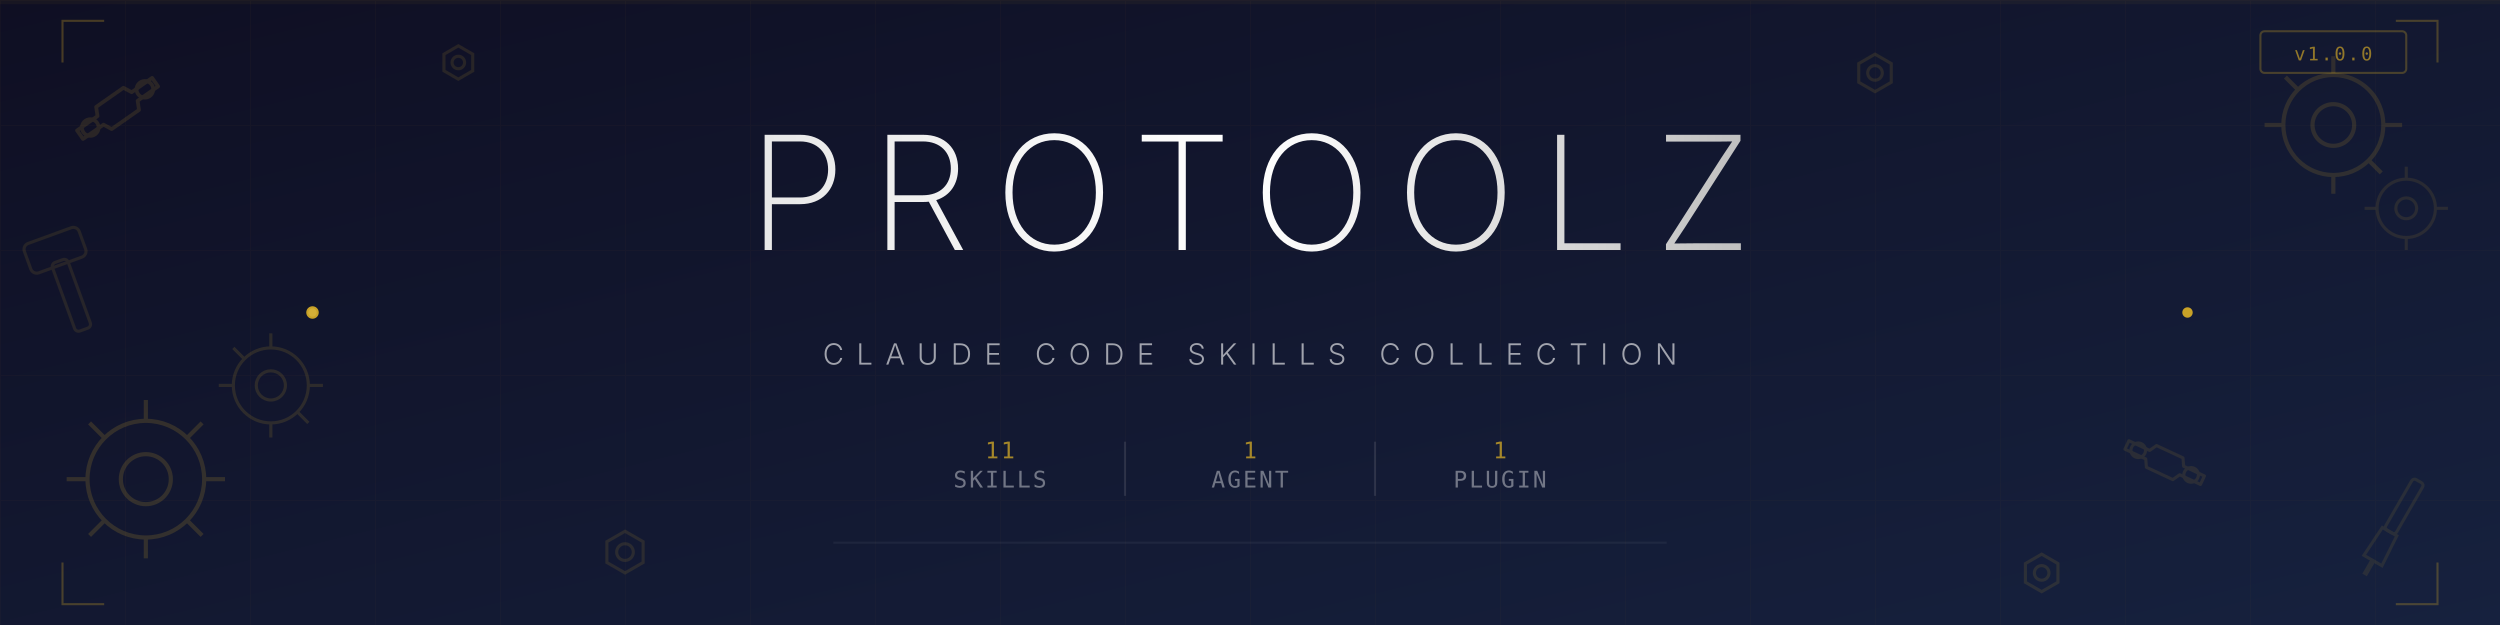
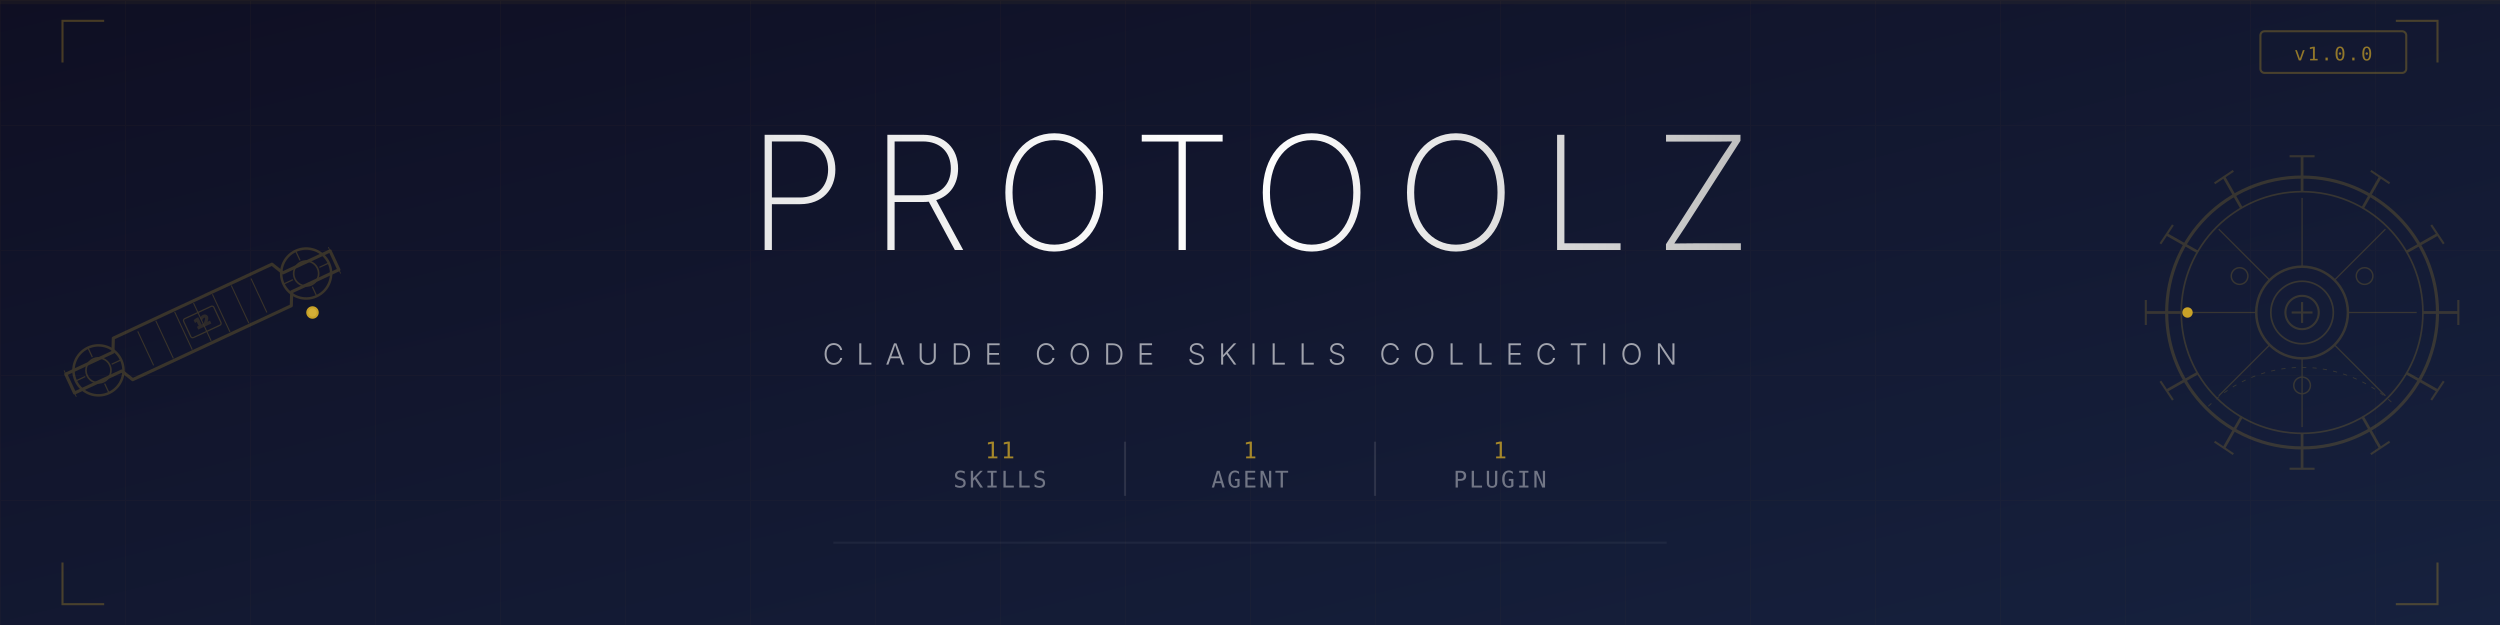
<svg xmlns="http://www.w3.org/2000/svg" viewBox="0 0 1200 300">
  <style>
    @keyframes gradientShift {
      0%, 100% { stop-color: #0f0f23; }
      50% { stop-color: #1a1a2e; }
    }
    @keyframes gradientShift2 {
      0%, 100% { stop-color: #16213e; }
      50% { stop-color: #1f2937; }
    }
-     @keyframes accentPulse {
-       0%, 100% { stop-color: #c9a227; }
-       50% { stop-color: #d4af37; }
+     @keyframes float {
+       0%, 100% { transform: translateY(0px) rotate(0deg); }
+       50% { transform: translateY(-6px) rotate(1deg); }
    }
-     @keyframes float {
-       0%, 100% { transform: translateY(0px); }
-       50% { transform: translateY(-8px); }
+     @keyframes floatRight {
+       0%, 100% { transform: translateY(0px) rotate(0deg); }
+       50% { transform: translateY(-5px) rotate(-1deg); }
    }
    @keyframes pulse {
      0%, 100% { opacity: 0.5; }
      50% { opacity: 1; }
    }
    @keyframes orbit {
      0% { transform: rotate(0deg) translateX(70px) rotate(0deg); }
      100% { transform: rotate(360deg) translateX(70px) rotate(-360deg); }
    }
    @keyframes orbit2 {
      0% { transform: rotate(120deg) translateX(55px) rotate(-120deg); }
      100% { transform: rotate(480deg) translateX(55px) rotate(-480deg); }
    }
    @keyframes glow {
      0%, 100% { filter: drop-shadow(0 0 4px rgba(201,162,39,0.3)); }
      50% { filter: drop-shadow(0 0 12px rgba(201,162,39,0.6)); }
    }
    @keyframes textGlow {
      0%, 100% { filter: drop-shadow(0 0 8px rgba(201,162,39,0.2)); }
      50% { filter: drop-shadow(0 0 20px rgba(201,162,39,0.5)); }
    }
    @keyframes scanline {
      0% { transform: translateY(-300px); }
      100% { transform: translateY(300px); }
    }
-     @keyframes gearSpin {
-       0% { transform: rotate(0deg); }
-       100% { transform: rotate(360deg); }
-     }
-     @keyframes gearSpinRev {
-       0% { transform: rotate(0deg); }
-       100% { transform: rotate(-360deg); }
-     }
    .grad-stop1 { animation: gradientShift 10s ease-in-out infinite; }
    .grad-stop2 { animation: gradientShift2 10s ease-in-out infinite; }
-     .float1 { animation: float 6s ease-in-out infinite; }
+     .float-left { animation: float 8s ease-in-out infinite; }
+     .float-right { animation: floatRight 9s ease-in-out infinite 0.5s; }
    .pulse { animation: pulse 4s ease-in-out infinite; }
    .orbit1 { animation: orbit 20s linear infinite; }
    .orbit2 { animation: orbit2 16s linear infinite; }
    .glow { animation: glow 3s ease-in-out infinite; }
    .text-glow { animation: textGlow 4s ease-in-out infinite; }
    .scanline { animation: scanline 8s linear infinite; }
-     .gear-spin { animation: gearSpin 20s linear infinite; transform-origin: center; }
-     .gear-spin-rev { animation: gearSpinRev 15s linear infinite; transform-origin: center; }
  </style>
  <defs>
    <linearGradient id="bgGradient" x1="0%" y1="0%" x2="100%" y2="100%">
      <stop offset="0%" class="grad-stop1" style="stop-color:#0f0f23" />
      <stop offset="100%" class="grad-stop2" style="stop-color:#16213e" />
    </linearGradient>
    <linearGradient id="goldGradient" x1="0%" y1="0%" x2="100%" y2="100%">
      <stop offset="0%" style="stop-color:#c9a227" />
      <stop offset="100%" style="stop-color:#b8860b" />
    </linearGradient>
    <linearGradient id="textGradient" x1="0%" y1="0%" x2="100%" y2="0%">
      <stop offset="0%" style="stop-color:#e8e8e8" />
      <stop offset="50%" style="stop-color:#ffffff" />
      <stop offset="100%" style="stop-color:#c0c0c0" />
    </linearGradient>
    <pattern id="grid" width="60" height="60" patternUnits="userSpaceOnUse">
      <path d="M 60 0 L 0 0 0 60" fill="none" stroke="rgba(201,162,39,0.03)" stroke-width="1" />
    </pattern>
  </defs>
  <rect width="1200" height="300" fill="url(#bgGradient)" />
  <rect width="1200" height="300" fill="url(#grid)" />
-   <g transform="translate(70, 230)" class="gear-spin" opacity="0.18" fill="none" stroke="#c9a227" stroke-width="2">
-     <circle r="28" />
-     <circle r="12" />
-     <line x1="0" y1="-28" x2="0" y2="-38" />
-     <line x1="0" y1="28" x2="0" y2="38" />
-     <line x1="-28" y1="0" x2="-38" y2="0" />
-     <line x1="28" y1="0" x2="38" y2="0" />
-     <line x1="-20" y1="-20" x2="-27" y2="-27" />
-     <line x1="20" y1="-20" x2="27" y2="-27" />
-     <line x1="-20" y1="20" x2="-27" y2="27" />
-     <line x1="20" y1="20" x2="27" y2="27" />
+   <g transform="translate(95, 150) rotate(-25)" class="float-left" opacity="0.22" fill="none" stroke="#c9a227">
+     <path d="M-70,0 L-45,0 L-42,-6 L42,-6 L45,0 L70,0 L70,10 L45,10 L42,16 L-42,16 L-45,10 L-70,10 Z" stroke-width="1.5" stroke-linejoin="round" />
+     <circle cx="-55" cy="5" r="12" stroke-width="1.2" />
+     <circle cx="-55" cy="5" r="6" stroke-width="0.8" />
+     <line x1="-67" y1="5" x2="-62" y2="5" stroke-width="0.6" />
+     <line x1="-48" y1="5" x2="-43" y2="5" stroke-width="0.6" />
+     <line x1="-55" y1="-7" x2="-55" y2="-2" stroke-width="0.6" />
+     <line x1="-55" y1="12" x2="-55" y2="17" stroke-width="0.6" />
+     <circle cx="55" cy="5" r="12" stroke-width="1.2" />
+     <circle cx="55" cy="5" r="6" stroke-width="0.8" />
+     <line x1="43" y1="5" x2="48" y2="5" stroke-width="0.6" />
+     <line x1="62" y1="5" x2="67" y2="5" stroke-width="0.6" />
+     <line x1="55" y1="-7" x2="55" y2="-2" stroke-width="0.6" />
+     <line x1="55" y1="12" x2="55" y2="17" stroke-width="0.6" />
+     <line x1="-30" y1="-4" x2="-30" y2="14" stroke-width="0.5" />
+     <line x1="-20" y1="-5" x2="-20" y2="15" stroke-width="0.5" />
+     <line x1="-10" y1="-5" x2="-10" y2="15" stroke-width="0.5" />
+     <line x1="0" y1="-5" x2="0" y2="15" stroke-width="0.5" />
+     <line x1="10" y1="-5" x2="10" y2="15" stroke-width="0.5" />
+     <line x1="20" y1="-5" x2="20" y2="15" stroke-width="0.5" />
+     <line x1="30" y1="-4" x2="30" y2="14" stroke-width="0.5" />
+     <rect x="-8" y="0" width="16" height="10" rx="1" stroke-width="0.6" />
+     <text x="0" y="7" font-family="monospace" font-size="6" fill="#c9a227" text-anchor="middle" opacity="0.7">12</text>
+     <path d="M-70,-2 L-70,12" stroke-width="0.4" />
+     <path d="M70,-2 L70,12" stroke-width="0.4" />
  </g>
-   <g transform="translate(130, 185)" class="gear-spin-rev" opacity="0.15" fill="none" stroke="#c9a227" stroke-width="1.5">
-     <circle r="18" />
-     <circle r="7" />
-     <line x1="0" y1="-18" x2="0" y2="-25" />
-     <line x1="0" y1="18" x2="0" y2="25" />
-     <line x1="-18" y1="0" x2="-25" y2="0" />
-     <line x1="18" y1="0" x2="25" y2="0" />
-     <line x1="-13" y1="-13" x2="-18" y2="-18" />
-     <line x1="13" y1="13" x2="18" y2="18" />
-   </g>
-   <g transform="translate(1120, 60)" class="gear-spin-rev" opacity="0.16" fill="none" stroke="#c9a227" stroke-width="2">
-     <circle r="24" />
-     <circle r="10" />
-     <line x1="0" y1="-24" x2="0" y2="-33" />
-     <line x1="0" y1="24" x2="0" y2="33" />
-     <line x1="-24" y1="0" x2="-33" y2="0" />
-     <line x1="24" y1="0" x2="33" y2="0" />
-     <line x1="-17" y1="-17" x2="-23" y2="-23" />
-     <line x1="17" y1="17" x2="23" y2="23" />
-   </g>
-   <g transform="translate(1155, 100)" class="gear-spin" opacity="0.12" fill="none" stroke="#c9a227" stroke-width="1.5">
-     <circle r="14" />
-     <circle r="5" />
-     <line x1="0" y1="-14" x2="0" y2="-20" />
-     <line x1="0" y1="14" x2="0" y2="20" />
-     <line x1="-14" y1="0" x2="-20" y2="0" />
-     <line x1="14" y1="0" x2="20" y2="0" />
-   </g>
-   <g transform="translate(55, 50) rotate(-35)" opacity="0.14" fill="none" stroke="#c9a227" stroke-width="1.8" class="float1">
-     <path d="M-22,0 L-10,0 L-8,-4 L8,-4 L10,0 L22,0 L22,5 L10,5 L8,9 L-8,9 L-10,5 L-22,5 Z" stroke-linejoin="round" />
-     <circle cx="-16" cy="2.5" r="4" />
-     <circle cx="16" cy="2.5" r="4" />
-   </g>
-   <g transform="translate(1040, 220) rotate(25)" opacity="0.12" fill="none" stroke="#c9a227" stroke-width="1.5">
-     <path d="M-20,0 L-9,0 L-7,-3.5 L7,-3.5 L9,0 L20,0 L20,4.5 L9,4.5 L7,8 L-7,8 L-9,4.5 L-20,4.5 Z" stroke-linejoin="round" />
-     <circle cx="-14" cy="2.25" r="3.5" />
-     <circle cx="14" cy="2.25" r="3.5" />
-   </g>
-   <g transform="translate(30, 130) rotate(-20)" opacity="0.12" fill="none" stroke="#c9a227" stroke-width="1.5">
-     <rect x="-4" y="-5" width="8" height="35" rx="2" />
-     <rect x="-14" y="-18" width="28" height="15" rx="3" />
-   </g>
-   <g transform="translate(1150, 250) rotate(30)" opacity="0.11" fill="none" stroke="#c9a227" stroke-width="1.5">
-     <rect x="-3" y="-22" width="6" height="28" rx="1.5" />
-     <path d="M-4,6 L-5,22 L5,22 L4,6 Z" />
-     <line x1="0" y1="22" x2="0" y2="30" stroke-width="2.5" />
-   </g>
-   <g opacity="0.13" fill="none" stroke="#c9a227" stroke-width="1.5">
-     <g transform="translate(300, 265)">
-       <polygon points="0,-10 8.7,-5 8.7,5 0,10 -8.7,5 -8.7,-5" />
-       <circle r="4" />
+   <g transform="translate(1105, 150)" class="float-right" opacity="0.20" fill="none" stroke="#c9a227">
+     <circle r="65" stroke-width="1.5" />
+     <circle r="58" stroke-width="0.8" />
+     <circle r="22" stroke-width="1.2" />
+     <circle r="15" stroke-width="0.8" />
+     <circle r="8" stroke-width="1" />
+     <line x1="-5" y1="0" x2="5" y2="0" stroke-width="1" />
+     <line x1="0" y1="-5" x2="0" y2="5" stroke-width="1" />
+     <g stroke-width="1.3">
+       <line x1="0" y1="-58" x2="0" y2="-75" />
+       <line x1="29" y1="-50" x2="37.5" y2="-65" />
+       <line x1="50" y1="-29" x2="65" y2="-37.5" />
+       <line x1="58" y1="0" x2="75" y2="0" />
+       <line x1="50" y1="29" x2="65" y2="37.5" />
+       <line x1="29" y1="50" x2="37.5" y2="65" />
+       <line x1="0" y1="58" x2="0" y2="75" />
+       <line x1="-29" y1="50" x2="-37.5" y2="65" />
+       <line x1="-50" y1="29" x2="-65" y2="37.5" />
+       <line x1="-58" y1="0" x2="-75" y2="0" />
+       <line x1="-50" y1="-29" x2="-65" y2="-37.5" />
+       <line x1="-29" y1="-50" x2="-37.5" y2="-65" />
    </g>
-     <g transform="translate(900, 35)">
-       <polygon points="0,-9 7.8,-4.5 7.8,4.5 0,9 -7.8,4.5 -7.8,-4.5" />
-       <circle r="3.5" />
+     <g stroke-width="1">
+       <line x1="-6" y1="-75" x2="6" y2="-75" />
+       <line x1="33" y1="-68" x2="42" y2="-62" />
+       <line x1="62" y1="-42" x2="68" y2="-33" />
+       <line x1="75" y1="-6" x2="75" y2="6" />
+       <line x1="68" y1="33" x2="62" y2="42" />
+       <line x1="42" y1="62" x2="33" y2="68" />
+       <line x1="6" y1="75" x2="-6" y2="75" />
+       <line x1="-33" y1="68" x2="-42" y2="62" />
+       <line x1="-62" y1="42" x2="-68" y2="33" />
+       <line x1="-75" y1="6" x2="-75" y2="-6" />
+       <line x1="-68" y1="-33" x2="-62" y2="-42" />
+       <line x1="-42" y1="-62" x2="-33" y2="-68" />
    </g>
-     <g transform="translate(220, 30)">
-       <polygon points="0,-8 6.9,-4 6.9,4 0,8 -6.9,4 -6.9,-4" />
-       <circle r="3" />
+     <g stroke-width="0.6">
+       <line x1="22" y1="0" x2="55" y2="0" />
+       <line x1="-22" y1="0" x2="-55" y2="0" />
+       <line x1="0" y1="22" x2="0" y2="55" />
+       <line x1="0" y1="-22" x2="0" y2="-55" />
+       <line x1="15.5" y1="15.5" x2="40" y2="40" />
+       <line x1="-15.5" y1="15.5" x2="-40" y2="40" />
+       <line x1="15.5" y1="-15.5" x2="40" y2="-40" />
+       <line x1="-15.5" y1="-15.5" x2="-40" y2="-40" />
    </g>
-     <g transform="translate(980, 275)">
-       <polygon points="0,-9 7.8,-4.5 7.8,4.5 0,9 -7.8,4.5 -7.8,-4.5" />
-       <circle r="3.5" />
-     </g>
+     <circle cx="0" cy="35" r="4" stroke-width="0.7" />
+     <circle cx="30" cy="-17.5" r="4" stroke-width="0.7" />
+     <circle cx="-30" cy="-17.5" r="4" stroke-width="0.7" />
+     <path d="M-45,45 A63.6,63.6 0 0,1 45,45" stroke-width="0.4" stroke-dasharray="2,3" />
  </g>
  <rect width="1200" height="2" fill="rgba(201,162,39,0.05)" class="scanline" />
  <g transform="translate(150, 150)">
    <circle r="3" fill="#c9a227" class="orbit1 glow" />
    <circle r="2" fill="#d4af37" class="orbit2 glow" />
  </g>
  <g transform="translate(1050, 150)">
    <circle r="2.5" fill="#c9a227" class="orbit2 glow" style="animation-delay: 5s;" />
  </g>
  <g class="text-glow">
    <text x="600" y="120" font-family="'SF Pro Display', 'Inter', -apple-system, system-ui, sans-serif" font-size="76" font-weight="200" letter-spacing="12" fill="url(#textGradient)" text-anchor="middle">
      PROTOOLZ
    </text>
  </g>
  <line x1="400" y1="140" x2="800" y2="140" stroke="url(#goldGradient)" stroke-width="1" opacity="0.6" />
  <text x="600" y="175" font-family="'SF Pro Text', 'Inter', -apple-system, system-ui, sans-serif" font-size="14" font-weight="300" letter-spacing="6" fill="rgba(255,255,255,0.6)" text-anchor="middle">
    CLAUDE CODE SKILLS COLLECTION
  </text>
  <g transform="translate(600, 220)" font-family="'SF Mono', 'JetBrains Mono', monospace" font-size="11" letter-spacing="1">
    <text x="-120" y="0" fill="rgba(201,162,39,0.8)" text-anchor="middle" font-weight="500">11</text>
    <text x="-120" y="14" fill="rgba(255,255,255,0.4)" text-anchor="middle" font-weight="300">SKILLS</text>
    <line x1="-60" y1="-8" x2="-60" y2="18" stroke="rgba(255,255,255,0.1)" stroke-width="1" />
    <text x="0" y="0" fill="rgba(201,162,39,0.8)" text-anchor="middle" font-weight="500">1</text>
    <text x="0" y="14" fill="rgba(255,255,255,0.4)" text-anchor="middle" font-weight="300">AGENT</text>
    <line x1="60" y1="-8" x2="60" y2="18" stroke="rgba(255,255,255,0.1)" stroke-width="1" />
    <text x="120" y="0" fill="rgba(201,162,39,0.8)" text-anchor="middle" font-weight="500">1</text>
    <text x="120" y="14" fill="rgba(255,255,255,0.4)" text-anchor="middle" font-weight="300">PLUGIN</text>
  </g>
  <rect x="400" y="260" width="400" height="1" fill="rgba(255,255,255,0.05)" />
  <rect x="400" y="260" height="1" fill="url(#goldGradient)" opacity="0.6">
    <animate attributeName="width" values="0;400;400;0" dur="6s" repeatCount="indefinite" />
    <animate attributeName="x" values="600;400;400;600" dur="6s" repeatCount="indefinite" />
  </rect>
  <path d="M 30 30 L 30 10 L 50 10" fill="none" stroke="rgba(201,162,39,0.3)" stroke-width="1" />
  <path d="M 1170 30 L 1170 10 L 1150 10" fill="none" stroke="rgba(201,162,39,0.3)" stroke-width="1" />
  <path d="M 30 270 L 30 290 L 50 290" fill="none" stroke="rgba(201,162,39,0.3)" stroke-width="1" />
  <path d="M 1170 270 L 1170 290 L 1150 290" fill="none" stroke="rgba(201,162,39,0.3)" stroke-width="1" />
  <g transform="translate(1120, 25)">
    <rect x="-35" y="-10" width="70" height="20" rx="2" fill="none" stroke="rgba(201,162,39,0.3)" stroke-width="1" />
    <text x="0" y="4" font-family="'SF Mono', monospace" font-size="9" fill="rgba(201,162,39,0.7)" text-anchor="middle" letter-spacing="1">v1.0.0</text>
  </g>
</svg>
